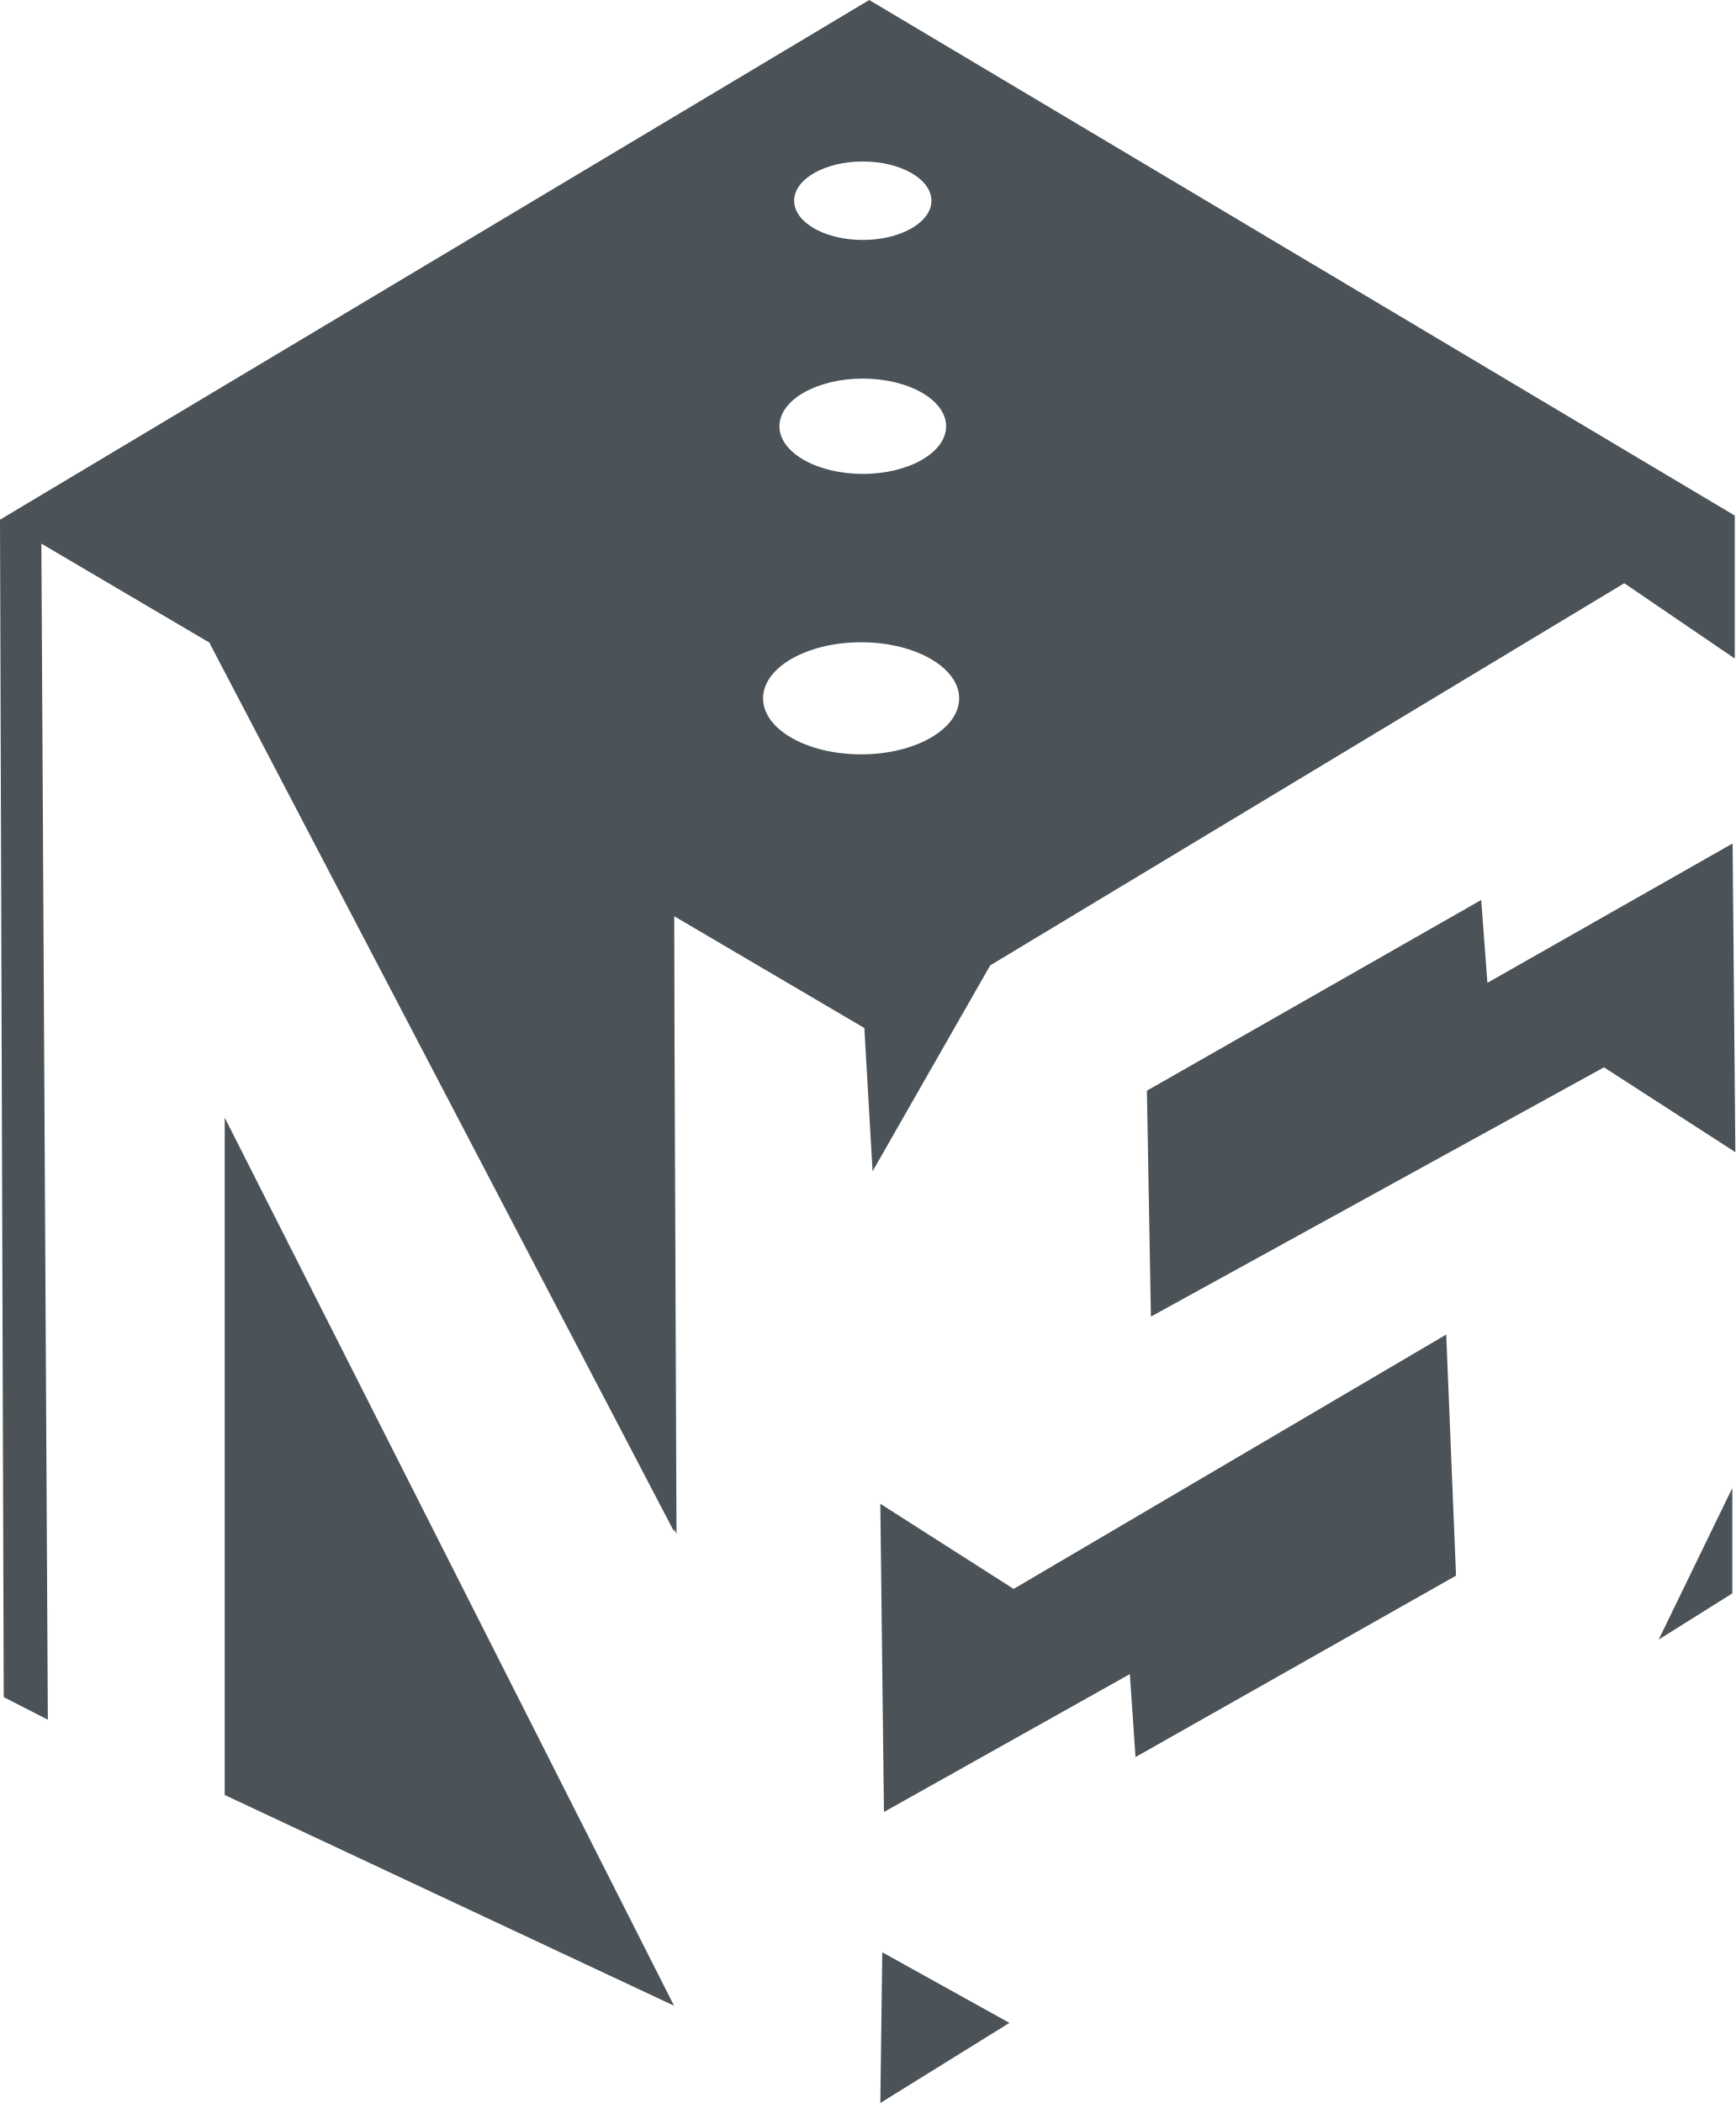
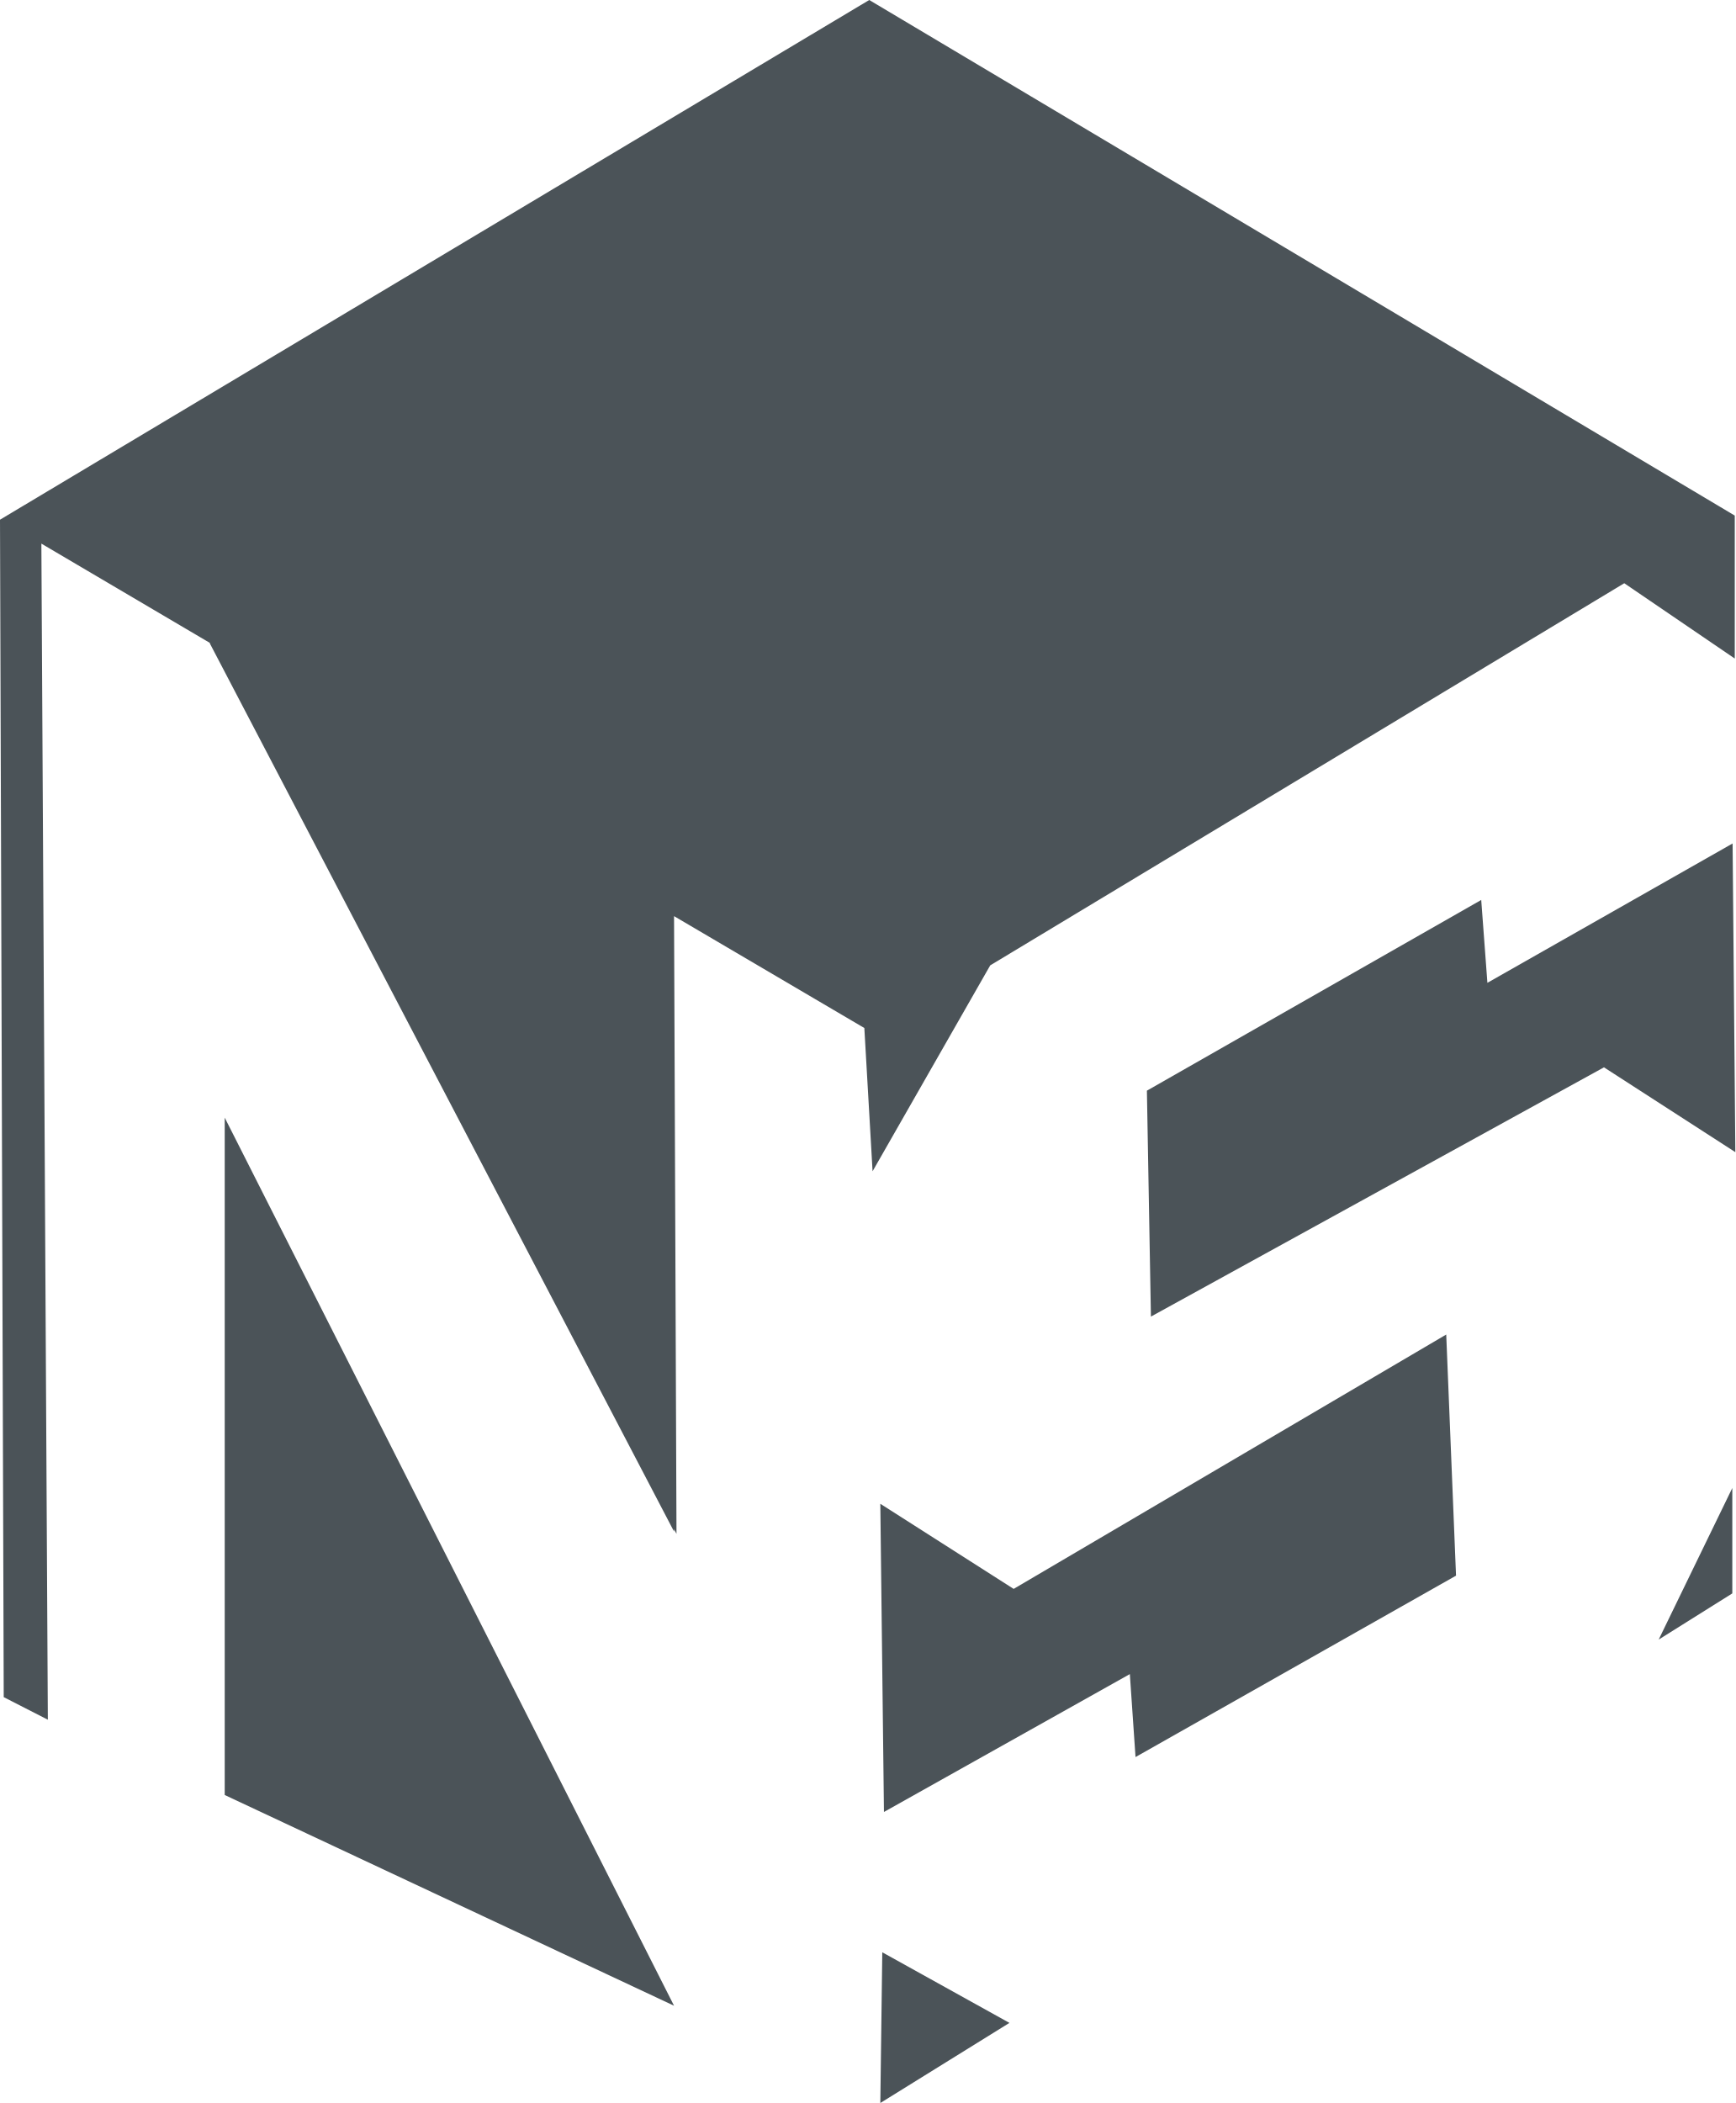
- <svg xmlns="http://www.w3.org/2000/svg" viewBox="0 0 177 214.47">
+ <svg xmlns="http://www.w3.org/2000/svg" id="Layer_1" version="1.1" viewBox="0 0 177 214.47">
  <defs>
-     <style>.cls-1{fill:#4b5358;}</style>
+     <style>
+       .st0 {
+         fill: #4b5358;
+       }
+     </style>
  </defs>
-   <g id="Layer_2" data-name="Layer 2">
-     <g id="Layer_4" data-name="Layer 4">
-       <polygon class="cls-1" points="176.72 86.02 151.71 100.23 151.08 91.78 116.98 111.23 117.39 134.27 163.6 108.85 177 117.5 176.72 86.02" />
-       <polygon class="cls-1" points="22.92 183.06 22.92 113.98 68.75 204.55 22.92 183.06" />
-       <polyline class="cls-1" points="68.75 93.26 68.75 156.19 21.41 65.63" />
-       <polygon class="cls-1" points="169.18 167.21 176.69 151.75 176.69 162.5 169.18 167.21" />
-       <polygon class="cls-1" points="89.79 214.47 89.99 199.1 102.96 206.3 89.79 214.47" />
-       <polygon class="cls-1" points="90.16 184.79 115.24 170.73 115.82 179.19 148.51 160.69 147.51 136.1 103.39 162.04 89.79 153.36 90.16 184.79" />
-       <path class="cls-1" d="M0,53,88.66,0l88.28,52.58V67.16l-11.27-7.68L101,98.45l-12,21-.84-14.61L68.75,93.43l.25,63L21.38,65.55,4.22,55.44l.66,119.94-4.5-2.3ZM88,16.47c-3.87,0-7,1.79-7,4s3.13,4,7,4,7-1.79,7-4S91.87,16.47,88,16.47Zm0,22.14c-4.69,0-8.5,2.18-8.5,4.86s3.81,4.86,8.5,4.86,8.5-2.18,8.5-4.86S92.69,38.61,88,38.61ZM87.83,65.5c-5.52,0-10,2.56-10,5.72s4.48,5.71,10,5.71,10-2.56,10-5.71S93.35,65.5,87.83,65.5Z" />
-     </g>
-   </g>
+   <polygon class="st0" points="176.72 86.02 151.71 100.23 151.08 91.78 116.98 111.23 117.39 134.27 163.6 108.85 177 117.5 176.72 86.02" />
+   <polygon class="st0" points="22.92 183.06 68.75 204.55 22.92 113.98 22.92 183.06" />
+   <polygon class="st0" points="176.69 162.5 176.69 151.75 169.18 167.21 176.69 162.5" />
+   <polygon class="st0" points="89.79 214.47 102.96 206.3 89.99 199.1 89.79 214.47" />
+   <polygon class="st0" points="103.39 162.04 89.79 153.36 90.16 184.79 115.24 170.73 115.82 179.19 148.51 160.69 147.51 136.1 103.39 162.04" />
+   <polygon class="st0" points="165.67 59.48 176.94 67.16 176.94 52.58 88.66 0 0 53 .38 173.08 4.88 175.38 4.22 55.44 21.38 65.55 21.43 65.64 21.41 65.63 68.75 156.19 68.75 155.95 69 156.43 68.75 93.43 88.16 104.84 89 119.45 101 98.45 165.67 59.48" />
</svg>
